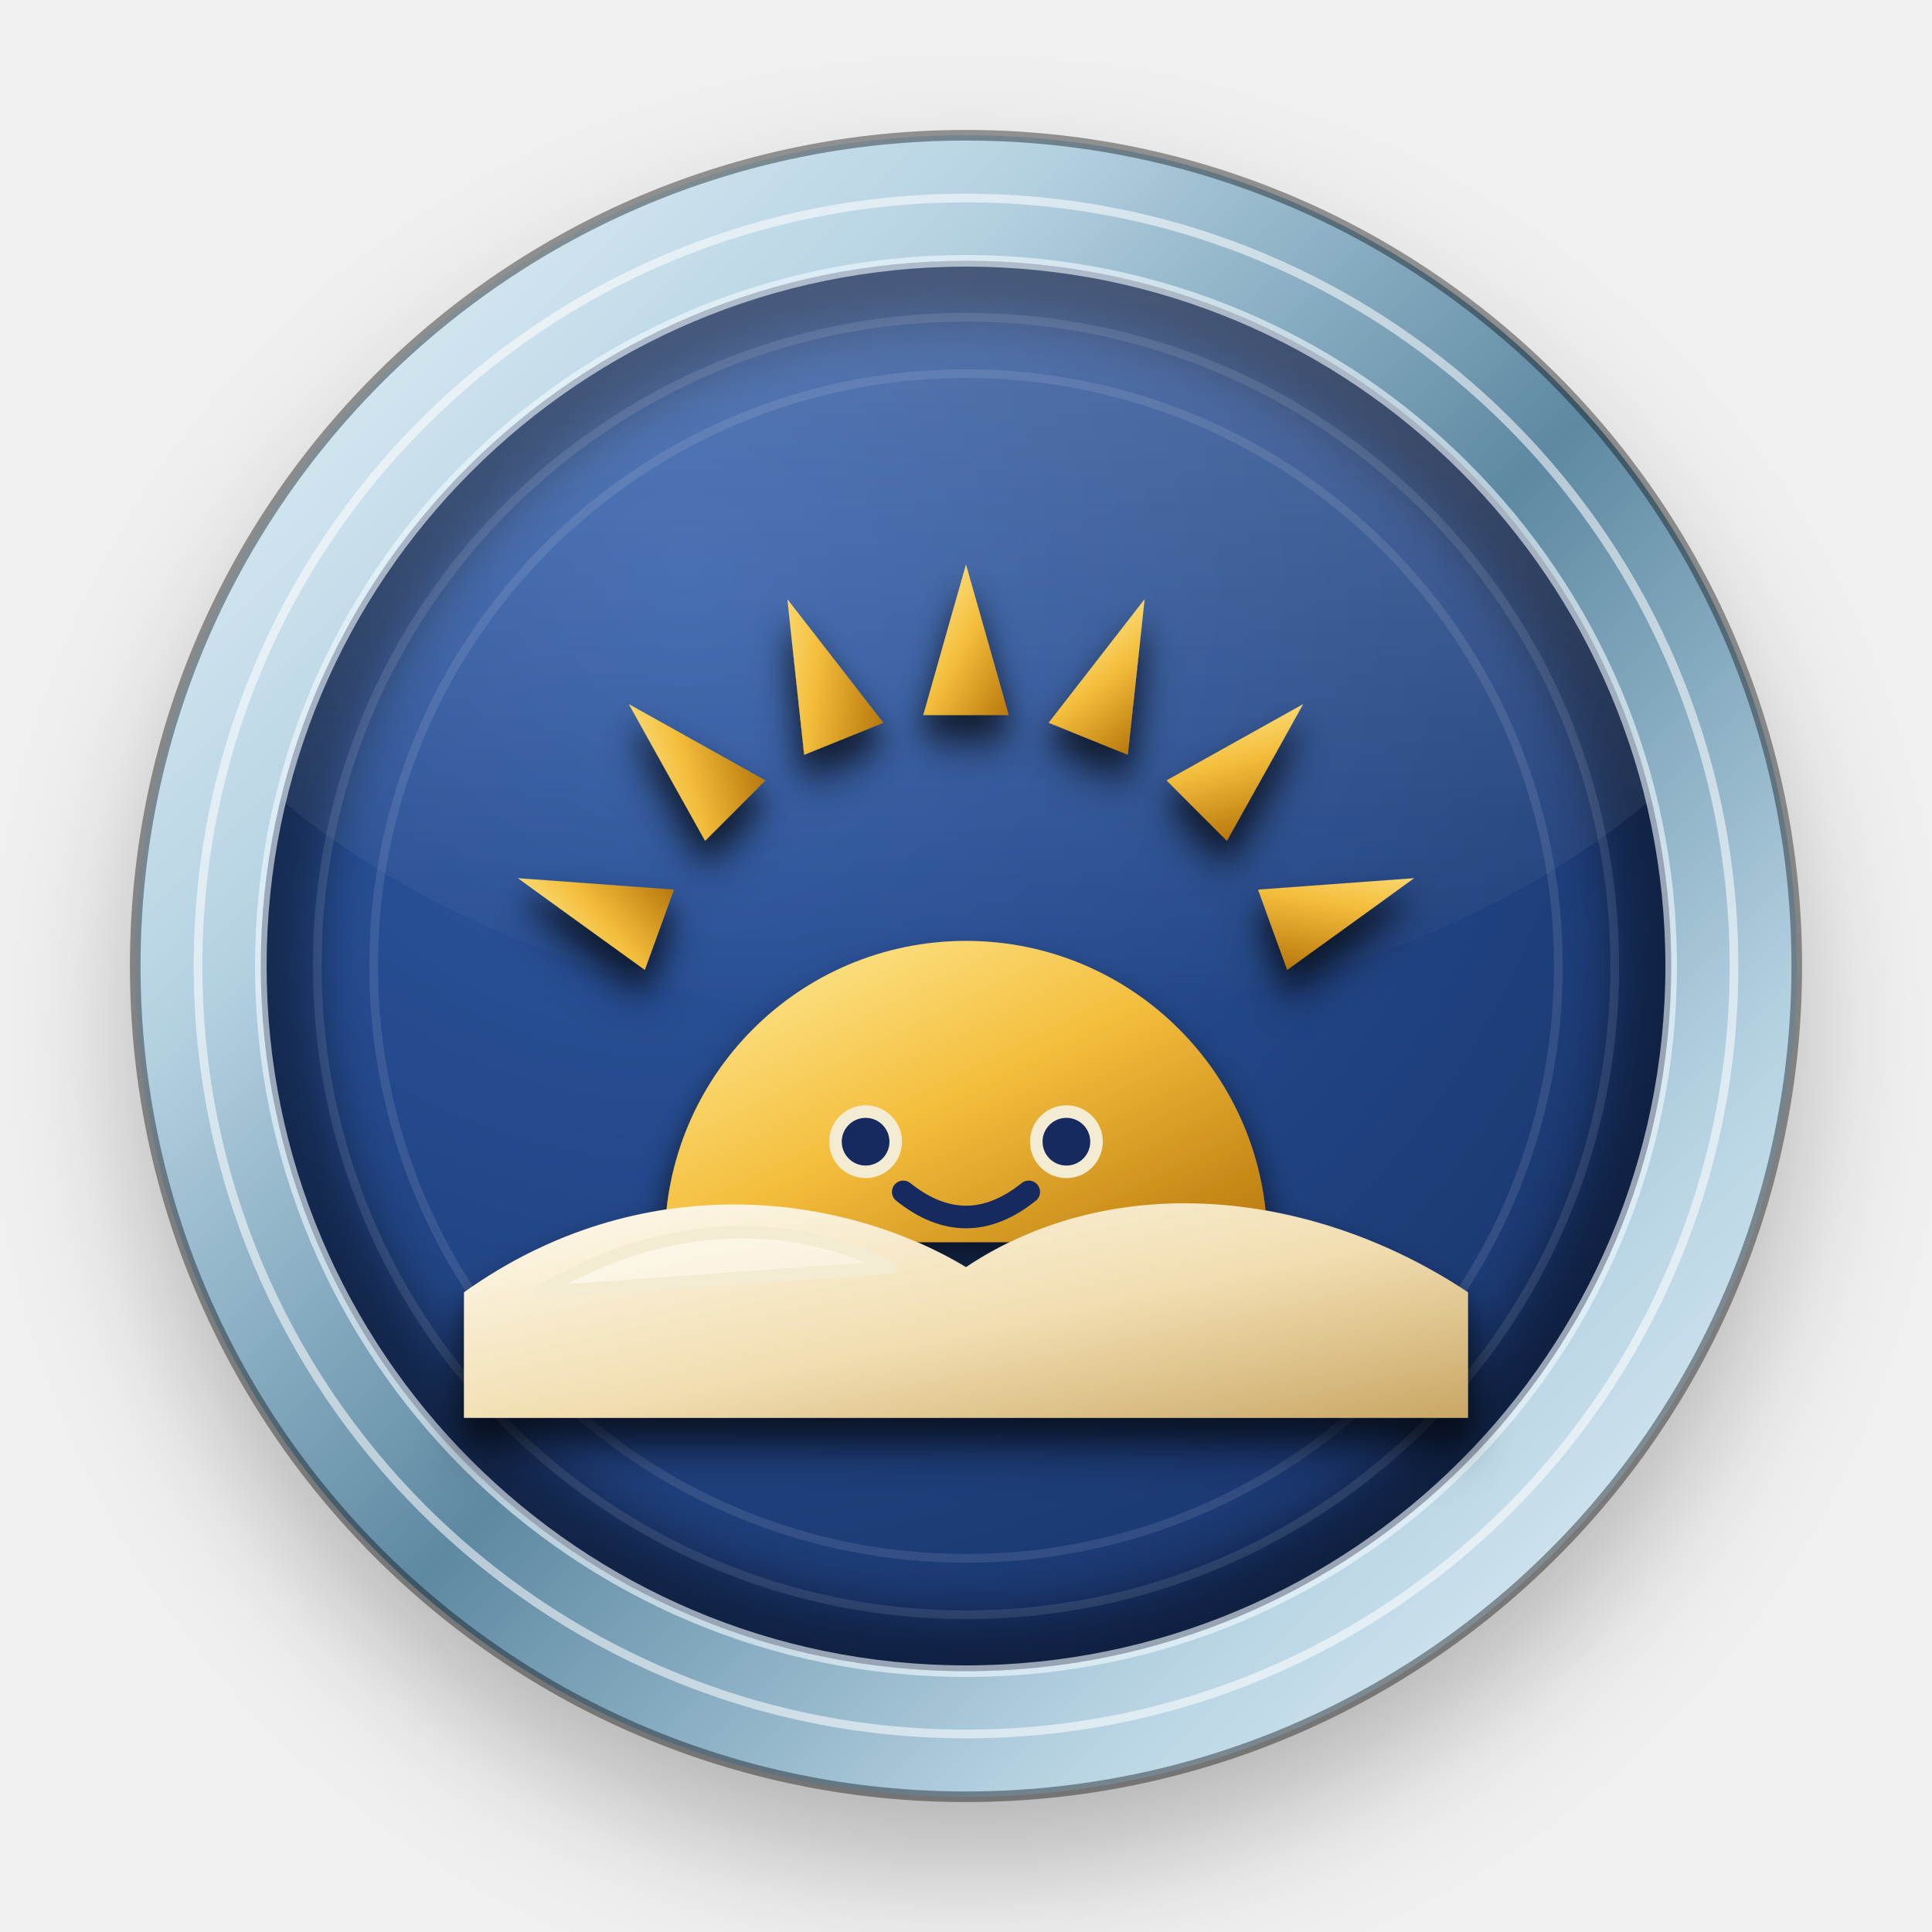
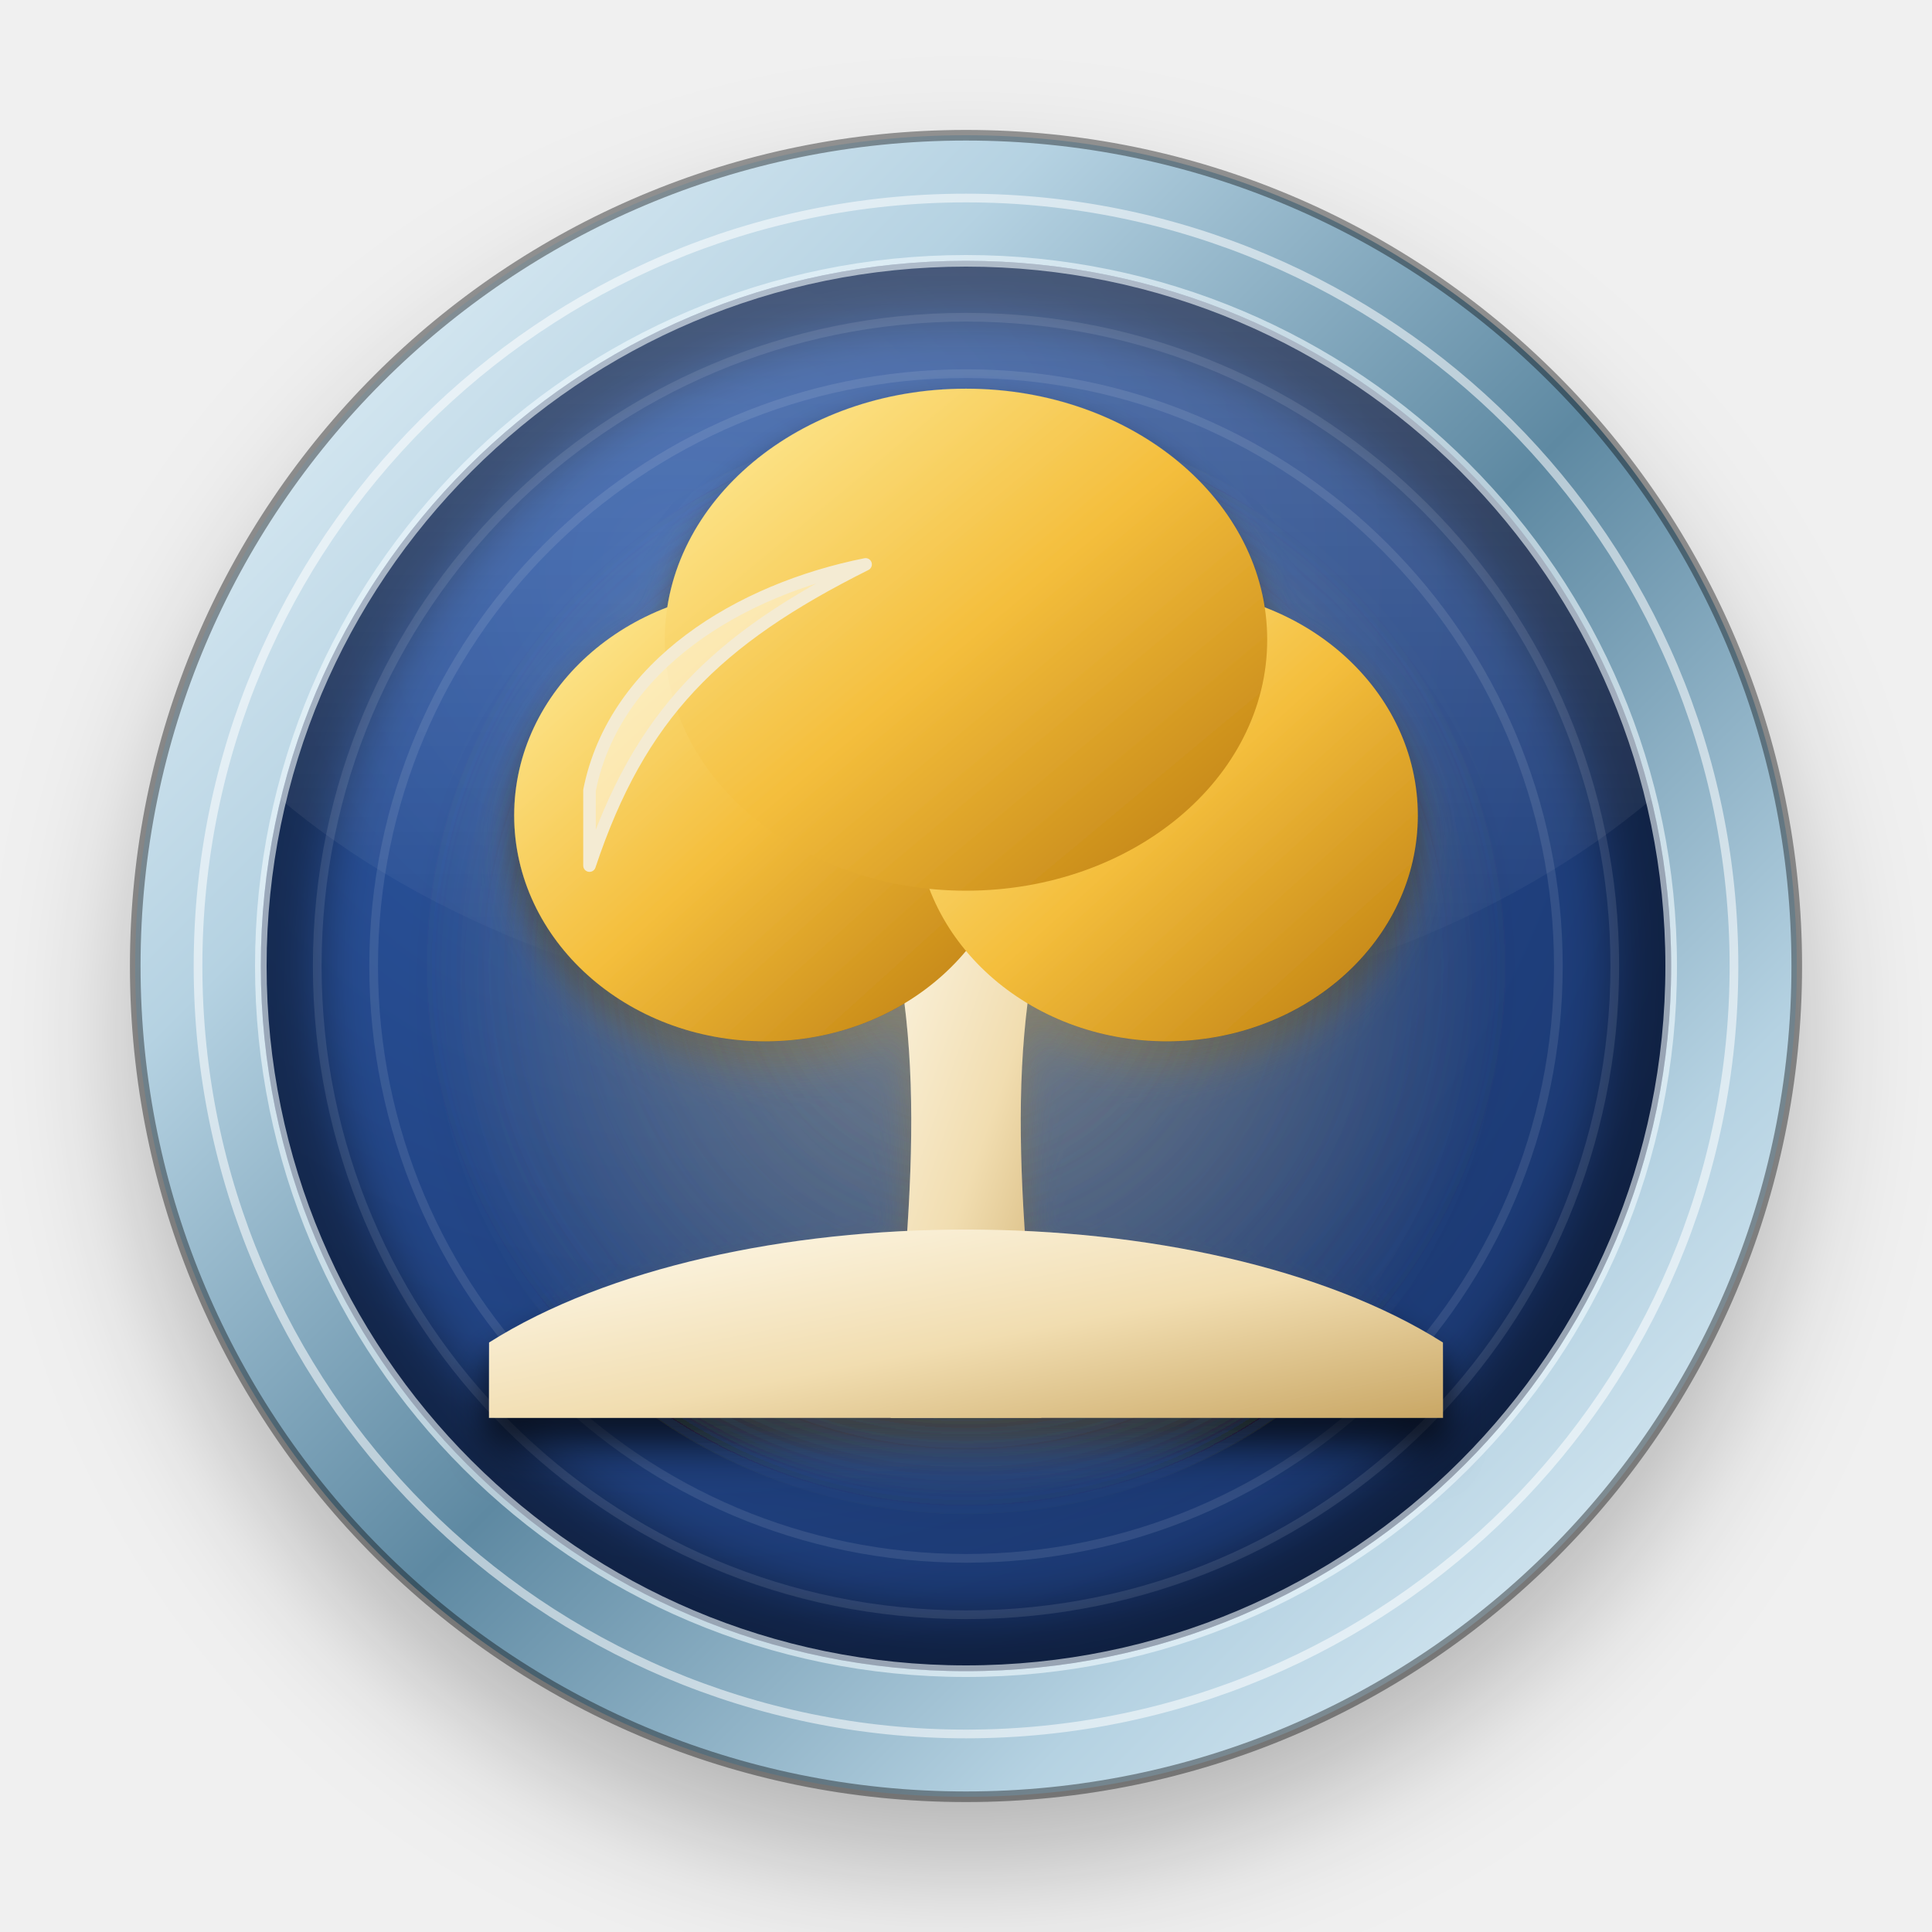
<svg xmlns="http://www.w3.org/2000/svg" viewBox="-100 -100 200 200" width="400" height="400">
  <defs>
    <filter id="blur8" x="-30%" y="-30%" width="160%" height="160%">
      <feGaussianBlur stdDeviation="7" />
    </filter>
    <filter id="blur3" x="-30%" y="-30%" width="160%" height="160%">
      <feGaussianBlur stdDeviation="2.6" />
    </filter>
    <filter id="emb" x="-20%" y="-20%" width="140%" height="140%">
      <feDropShadow dx="0" dy="1.6" stdDeviation="1.1" flood-color="#000" flood-opacity=".38" />
    </filter>
  </defs>
  <style>.mb7 .nf{fill:none} .mb7 .sf{fill:#F4EBD3;fill-opacity:.17} .mb7 .fl{fill:#F4EBD3;stroke:none} .mb7 .gl{fill:url(#b7g);stroke:none}</style>
  <defs>
    <radialGradient id="b7h" cx=".5" cy=".5" r=".5">
      <stop offset=".6" stop-color="#F3D58A" stop-opacity="0" />
      <stop offset=".82" stop-color="#F3D58A" stop-opacity=".95" />
      <stop offset="1" stop-color="#F3D58A" stop-opacity="0" />
    </radialGradient>
    <linearGradient id="b7r" x1="0" y1="0" x2="1" y2="1">
      <stop offset="0" stop-color="#F3FBFF" />
      <stop offset=".28" stop-color="#B5D2E2" />
      <stop offset=".52" stop-color="#5E89A2" />
      <stop offset=".76" stop-color="#B5D2E2" />
      <stop offset="1" stop-color="#F3FBFF" />
    </linearGradient>
    <radialGradient id="b7p" cx=".3" cy=".22" r="1.15">
      <stop offset="0" stop-color="#2F5BA8" />
      <stop offset="1" stop-color="#12295A" />
    </radialGradient>
    <radialGradient id="b7g" cx=".5" cy=".5" r=".5">
      <stop offset="0" stop-color="#9DB8F0" stop-opacity=".95" />
      <stop offset="1" stop-color="#9DB8F0" stop-opacity=".55" />
    </radialGradient>
    <linearGradient id="b7s" x1="0" y1="0" x2="0" y2="1">
      <stop offset="0" stop-color="#fff" stop-opacity=".34" />
      <stop offset="1" stop-color="#fff" stop-opacity="0" />
    </linearGradient>
    <clipPath id="b7c">
      <path d="M-73,0A73,73 0 1 0 73,0A73,73 0 1 0 -73,0Z" />
    </clipPath>
  </defs>
  <path d="M-86,0A86,86 0 1 0 86,0A86,86 0 1 0 -86,0Z" transform="translate(0 7)" fill="#000" opacity=".26" filter="url(#blur8)" />
  <path d="M-86,0A86,86 0 1 0 86,0A86,86 0 1 0 -86,0Z" fill="url(#b7r)" />
  <path d="M-86,0A86,86 0 1 0 86,0A86,86 0 1 0 -86,0Z" fill="none" stroke="#000" stroke-opacity=".38" stroke-width="1.1" />
  <path d="M-79.5,0A79.5,79.5 0 1 0 79.5,0A79.5,79.5 0 1 0 -79.5,0Z" fill="none" stroke="#fff" stroke-opacity=".55" stroke-width=".9" />
  <path d="M-73,0A73,73 0 1 0 73,0A73,73 0 1 0 -73,0Z" fill="url(#b7p)" />
  <g clip-path="url(#b7c)">
    <path d="M-73,0A73,73 0 1 0 73,0A73,73 0 1 0 -73,0Z" fill="none" stroke="#000" stroke-opacity=".42" stroke-width="12" filter="url(#blur3)" />
    <path d="M-67.16,0A67.16,67.16 0 1 0 67.16,0A67.16,67.16 0 1 0 -67.16,0Z" fill="none" stroke="#fff" stroke-opacity=".10" stroke-width=".9" />
    <path d="M-61.32,0A61.32,61.32 0 1 0 61.32,0A61.32,61.32 0 1 0 -61.32,0Z" fill="none" stroke="#fff" stroke-opacity=".10" stroke-width=".9" />
    <ellipse cx="0" cy="-58" rx="92" ry="64" fill="url(#b7s)" />
  </g>
  <path d="M-73,0A73,73 0 1 0 73,0A73,73 0 1 0 -73,0Z" fill="none" stroke="#F3FBFF" stroke-opacity=".6" stroke-width="1.2" />
  <g filter="url(#emb)" fill="none" stroke="#F4EBD3" stroke-linecap="round" stroke-linejoin="round" class="mb7" transform="scale(1.16)">
    <defs>
      <linearGradient id="iGold" x1="0" y1="0" x2="1" y2="1">
        <stop offset="0" stop-color="#FFF3B0" />
        <stop offset=".45" stop-color="#F6C443" />
        <stop offset="1" stop-color="#B97C0A" />
      </linearGradient>
      <linearGradient id="iFire" x1="0" y1="0" x2="0" y2="1">
        <stop offset="0" stop-color="#FFE27A" />
        <stop offset=".5" stop-color="#FF9A2E" />
        <stop offset="1" stop-color="#E8481A" />
      </linearGradient>
      <linearGradient id="iFire2" x1="0" y1="0" x2="0" y2="1">
        <stop offset="0" stop-color="#FFFBE0" />
        <stop offset="1" stop-color="#FFC24A" />
      </linearGradient>
      <linearGradient id="iWax" x1="0" y1="0" x2="1" y2="0">
        <stop offset="0" stop-color="#F3E7CF" />
        <stop offset=".5" stop-color="#FFFDF4" />
        <stop offset="1" stop-color="#D9C7A3" />
      </linearGradient>
      <linearGradient id="iWood" x1="0" y1="0" x2="0" y2="1">
        <stop offset="0" stop-color="#C98A52" />
        <stop offset="1" stop-color="#7A4A26" />
      </linearGradient>
      <linearGradient id="iGlass" x1="0" y1="0" x2="1" y2="1">
        <stop offset="0" stop-color="#FFF6D6" stop-opacity=".95" />
        <stop offset="1" stop-color="#FFC15A" stop-opacity=".55" />
      </linearGradient>
      <linearGradient id="iSteel" x1="0" y1="0" x2="1" y2="1">
        <stop offset="0" stop-color="#FFFFFF" />
        <stop offset="1" stop-color="#A9B6CC" />
      </linearGradient>
      <linearGradient id="iPaper" x1="0" y1="0" x2="1" y2="1">
        <stop offset="0" stop-color="#FFFFFF" />
        <stop offset="1" stop-color="#DDE3F2" />
      </linearGradient>
      <linearGradient id="iRed" x1="0" y1="0" x2="0" y2="1">
        <stop offset="0" stop-color="#FF7B6B" />
        <stop offset="1" stop-color="#C2352B" />
      </linearGradient>
      <linearGradient id="iBlue" x1="0" y1="0" x2="1" y2="1">
        <stop offset="0" stop-color="#8FD3FF" />
        <stop offset="1" stop-color="#2F6FD0" />
      </linearGradient>
      <linearGradient id="iBrown" x1="0" y1="0" x2="0" y2="1">
        <stop offset="0" stop-color="#B07A4C" />
        <stop offset="1" stop-color="#6B4126" />
      </linearGradient>
      <radialGradient id="iGlow">
        <stop offset="0" stop-color="#FFE9A8" stop-opacity=".85" />
        <stop offset="1" stop-color="#FFE9A8" stop-opacity="0" />
      </radialGradient>
      <linearGradient id="iSand" x1="0" y1="0" x2="0" y2="1">
        <stop offset="0" stop-color="#FFE29A" />
        <stop offset="1" stop-color="#E0A33A" />
      </linearGradient>
    </defs>
    <defs>
      <linearGradient id="cham" x1="0" y1="0" x2="1" y2="1">
        <stop offset="0" stop-color="#FFFBEF" />
        <stop offset=".55" stop-color="#F1DDB0" />
        <stop offset="1" stop-color="#C9A765" />
      </linearGradient>
      <linearGradient id="gld" x1="0" y1="0" x2="1" y2="1">
        <stop offset="0" stop-color="#FFEFA0" />
        <stop offset=".5" stop-color="#F4BE3C" />
        <stop offset="1" stop-color="#B8780C" />
      </linearGradient>
      <radialGradient id="glw">
        <stop offset="0" stop-color="#FFE9A8" stop-opacity=".5" />
        <stop offset="1" stop-color="#FFE9A8" stop-opacity="0" />
      </radialGradient>
      <filter id="bev" x="-25%" y="-25%" width="150%" height="150%">
        <feGaussianBlur in="SourceAlpha" stdDeviation="1.7" result="b" />
        <feSpecularLighting in="b" surfaceScale="3.2" specularConstant="1" specularExponent="18" lighting-color="#ffffff" result="s">
          <fePointLight x="-30" y="-70" z="80" />
        </feSpecularLighting>
        <feComposite in="s" in2="SourceAlpha" operator="in" result="s2" />
        <feComposite in="SourceGraphic" in2="s2" operator="arithmetic" k1="0" k2="1" k3=".9" k4="0" result="m" />
        <feDropShadow in="m" dx="0" dy="2.2" stdDeviation="1.6" flood-color="#000" flood-opacity=".5" />
      </filter>
    </defs>
    <g filter="url(#bev)">
      <g transform="scale(1.12)">
-         <path d="M0,-38 L3.4,-26 H-3.4Z" fill="url(#gld)" stroke="#13295E" stroke-opacity="0" stroke-width="1.6" stroke-linejoin="round" transform="translate(0 6) rotate(-70)" />
-         <path d="M0,-38 L3.4,-26 H-3.4Z" fill="url(#gld)" stroke="#13295E" stroke-opacity="0" stroke-width="1.6" stroke-linejoin="round" transform="translate(0 6) rotate(-45)" />
-         <path d="M0,-38 L3.4,-26 H-3.4Z" fill="url(#gld)" stroke="#13295E" stroke-opacity="0" stroke-width="1.6" stroke-linejoin="round" transform="translate(0 6) rotate(-22)" />
-         <path d="M0,-38 L3.4,-26 H-3.4Z" fill="url(#gld)" stroke="#13295E" stroke-opacity="0" stroke-width="1.6" stroke-linejoin="round" transform="translate(0 6) rotate(0)" />
-         <path d="M0,-38 L3.4,-26 H-3.4Z" fill="url(#gld)" stroke="#13295E" stroke-opacity="0" stroke-width="1.6" stroke-linejoin="round" transform="translate(0 6) rotate(22)" />
-         <path d="M0,-38 L3.4,-26 H-3.4Z" fill="url(#gld)" stroke="#13295E" stroke-opacity="0" stroke-width="1.6" stroke-linejoin="round" transform="translate(0 6) rotate(45)" />
-         <path d="M0,-38 L3.4,-26 H-3.4Z" fill="url(#gld)" stroke="#13295E" stroke-opacity="0" stroke-width="1.6" stroke-linejoin="round" transform="translate(0 6) rotate(70)" />
-         <path d="M-24,22 A24,24 0 0 1 24,22Z" fill="url(#gld)" stroke="#13295E" stroke-opacity="0" stroke-width="1.6" stroke-linejoin="round" />
-         <circle cx="-8" cy="14" r="2.4" fill="#13295E" />
-         <circle cx="8" cy="14" r="2.4" fill="#13295E" />
-         <path d="M-5,18 Q0,22 5,18" stroke="#13295E" stroke-width="1.8" fill="none" stroke-linecap="round" />
-         <path d="M-40,26 C-26,16 -10,18 0,24 C12,16 28,18 40,26 V36 H-40Z" fill="url(#cham)" stroke="#13295E" stroke-opacity="0" stroke-width="1.6" stroke-linejoin="round" />
-         <path d="M-34,26 C-24,20 -14,20 -6,24Z" fill="#fff" fill-opacity="0.4" />
+         <circle r="44" fill="url(#glw)" stroke="none" opacity=".6" />
+         <path d="M-6,36 C-4,16 -3,4 -8,-10 L8,-10 C3,4 4,16 6,36Z" fill="url(#cham)" stroke="#13295E" stroke-opacity="0" stroke-width="1.6" stroke-linejoin="round" />
+         <ellipse cx="-16" cy="-12" rx="20" ry="18" fill="url(#gld)" stroke="#13295E" stroke-opacity="0" stroke-width="1.6" stroke-linejoin="round" />
+         <ellipse cx="16" cy="-12" rx="20" ry="18" fill="url(#gld)" stroke="#13295E" stroke-opacity="0" stroke-width="1.6" stroke-linejoin="round" />
+         <ellipse cx="0" cy="-26" rx="24" ry="20" fill="url(#gld)" stroke="#13295E" stroke-opacity="0" stroke-width="1.6" stroke-linejoin="round" />
+         <path d="M-30,-14 C-28,-24 -18,-30 -8,-32 C-20,-26 -26,-20 -30,-8Z" fill="#fff" fill-opacity="0.5" />
+         <path d="M-28,36 H28" stroke="#fff" stroke-opacity=".0" />
+         <path d="M-38,30 C-19,18 19,18 38,30 V36 H-38Z" fill="url(#cham)" stroke="#13295E" stroke-opacity="0" stroke-width="1.6" stroke-linejoin="round" />
      </g>
    </g>
  </g>
</svg>
